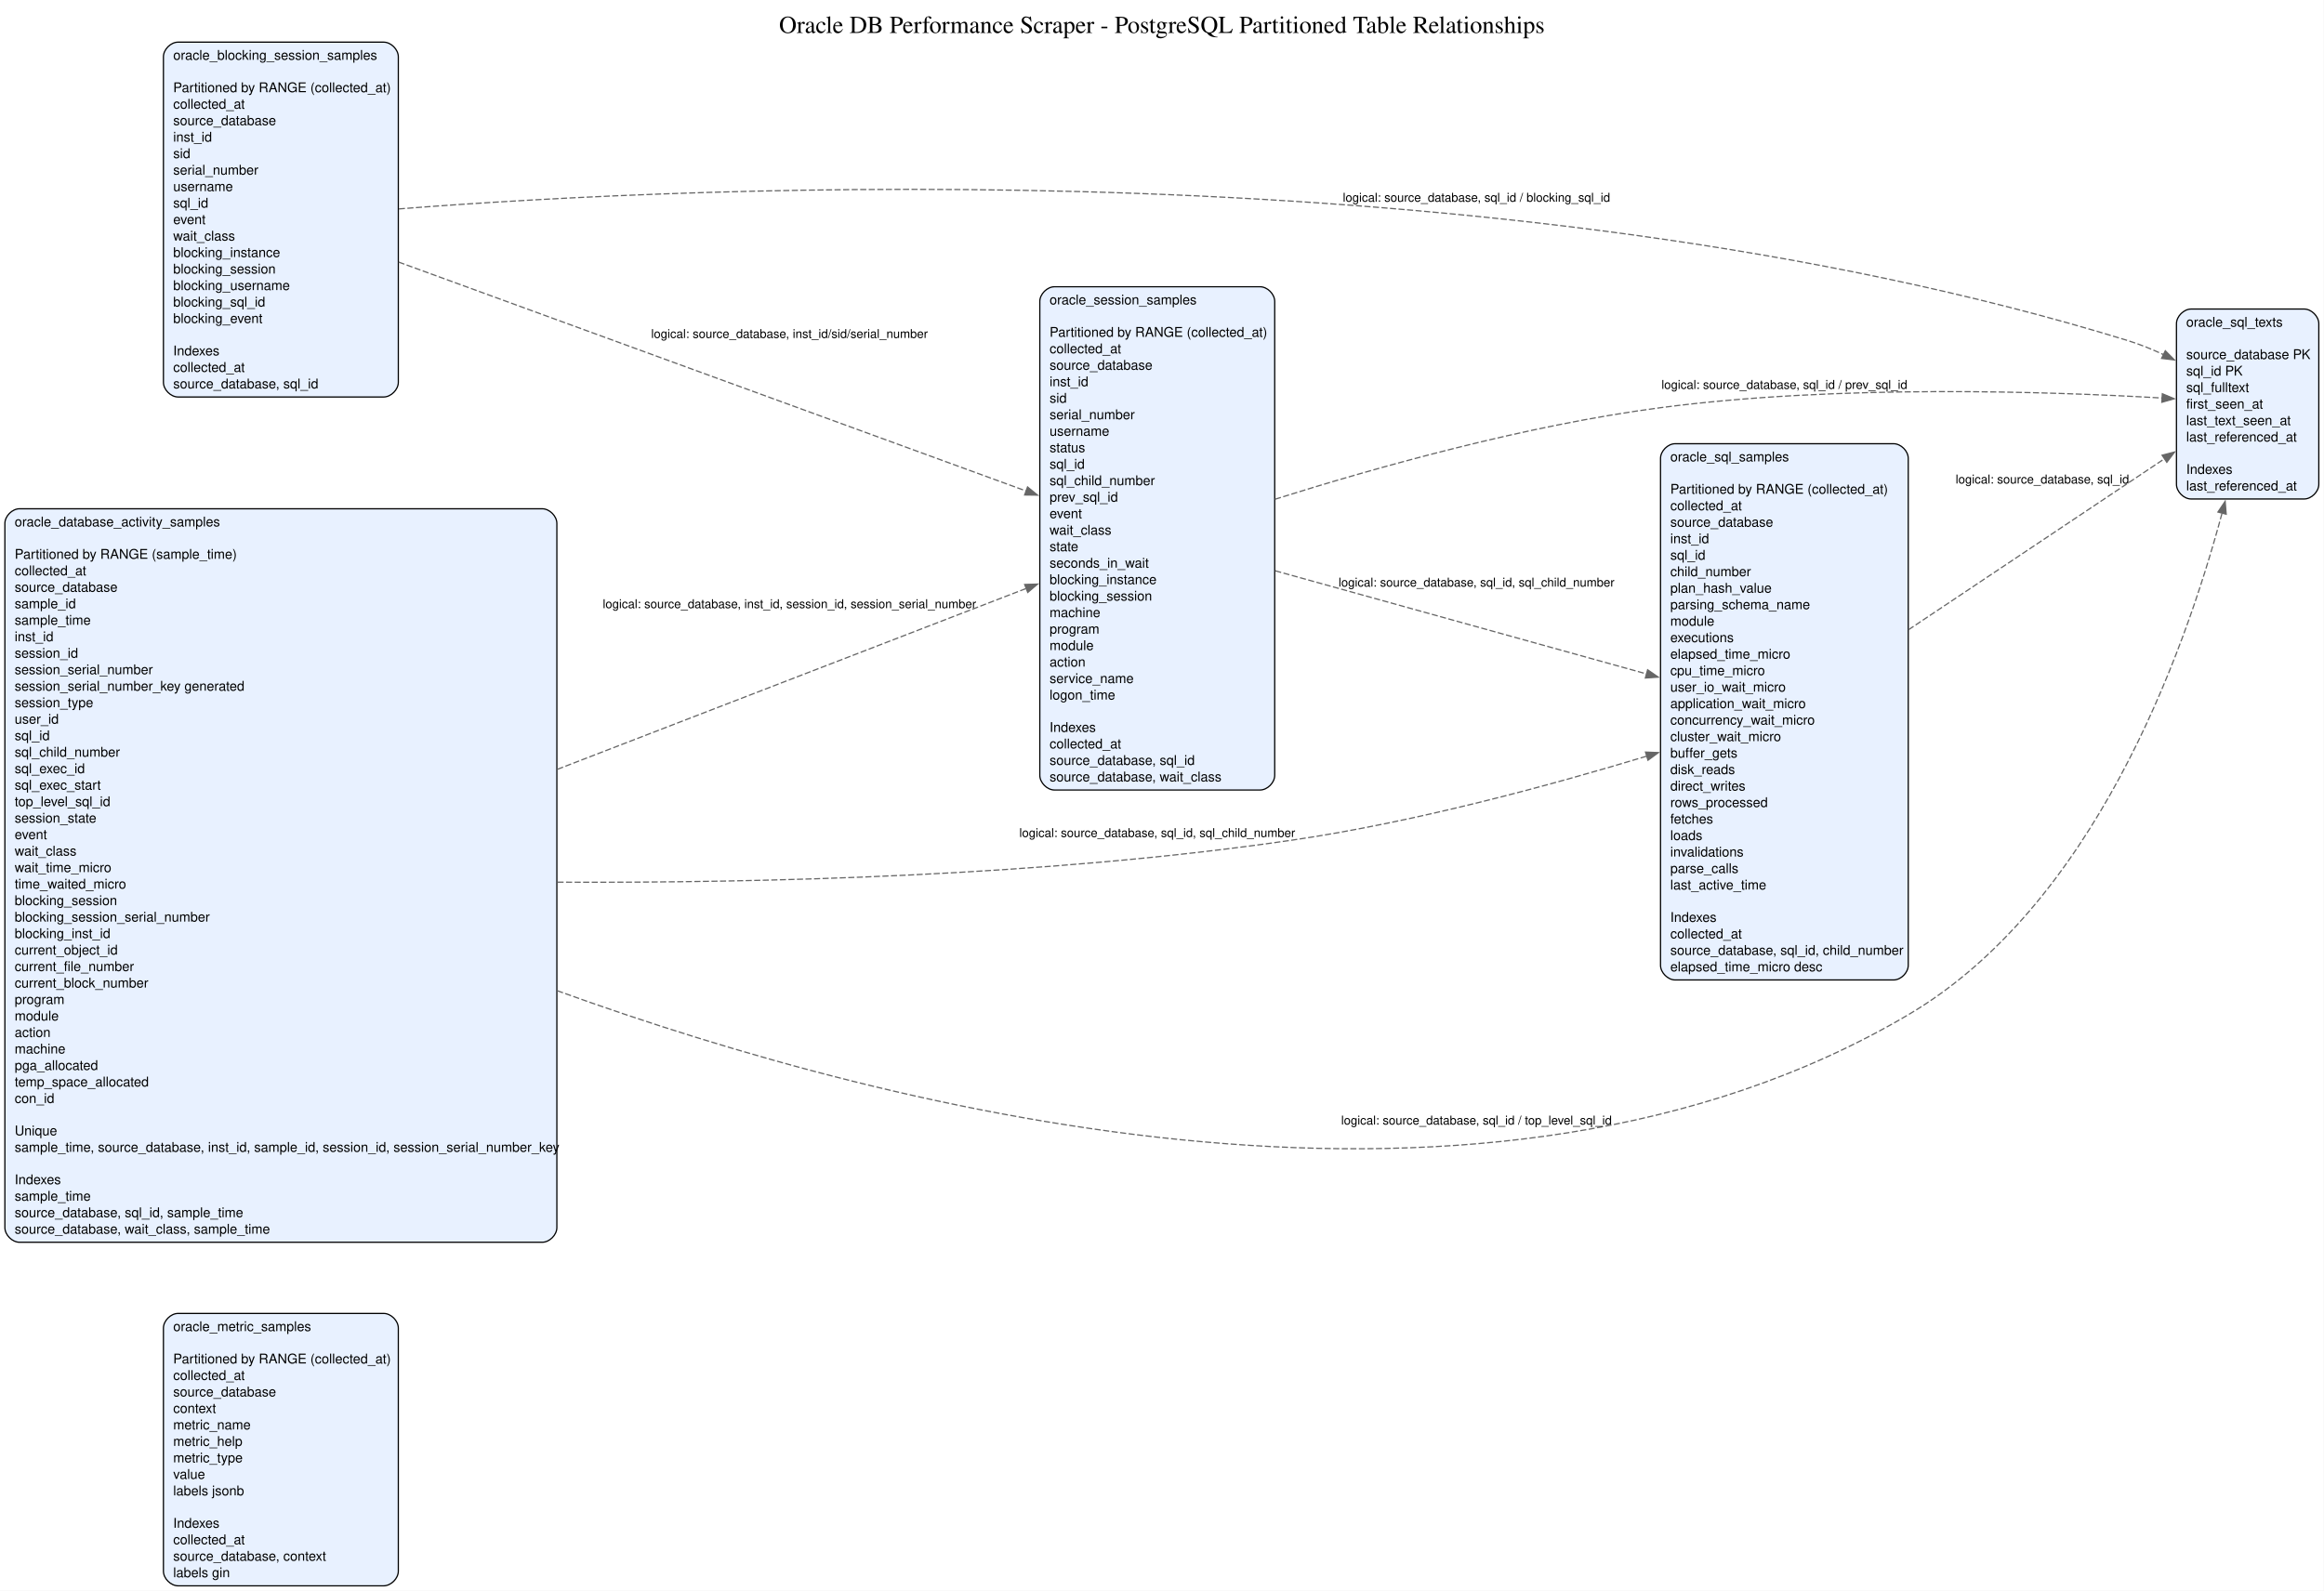
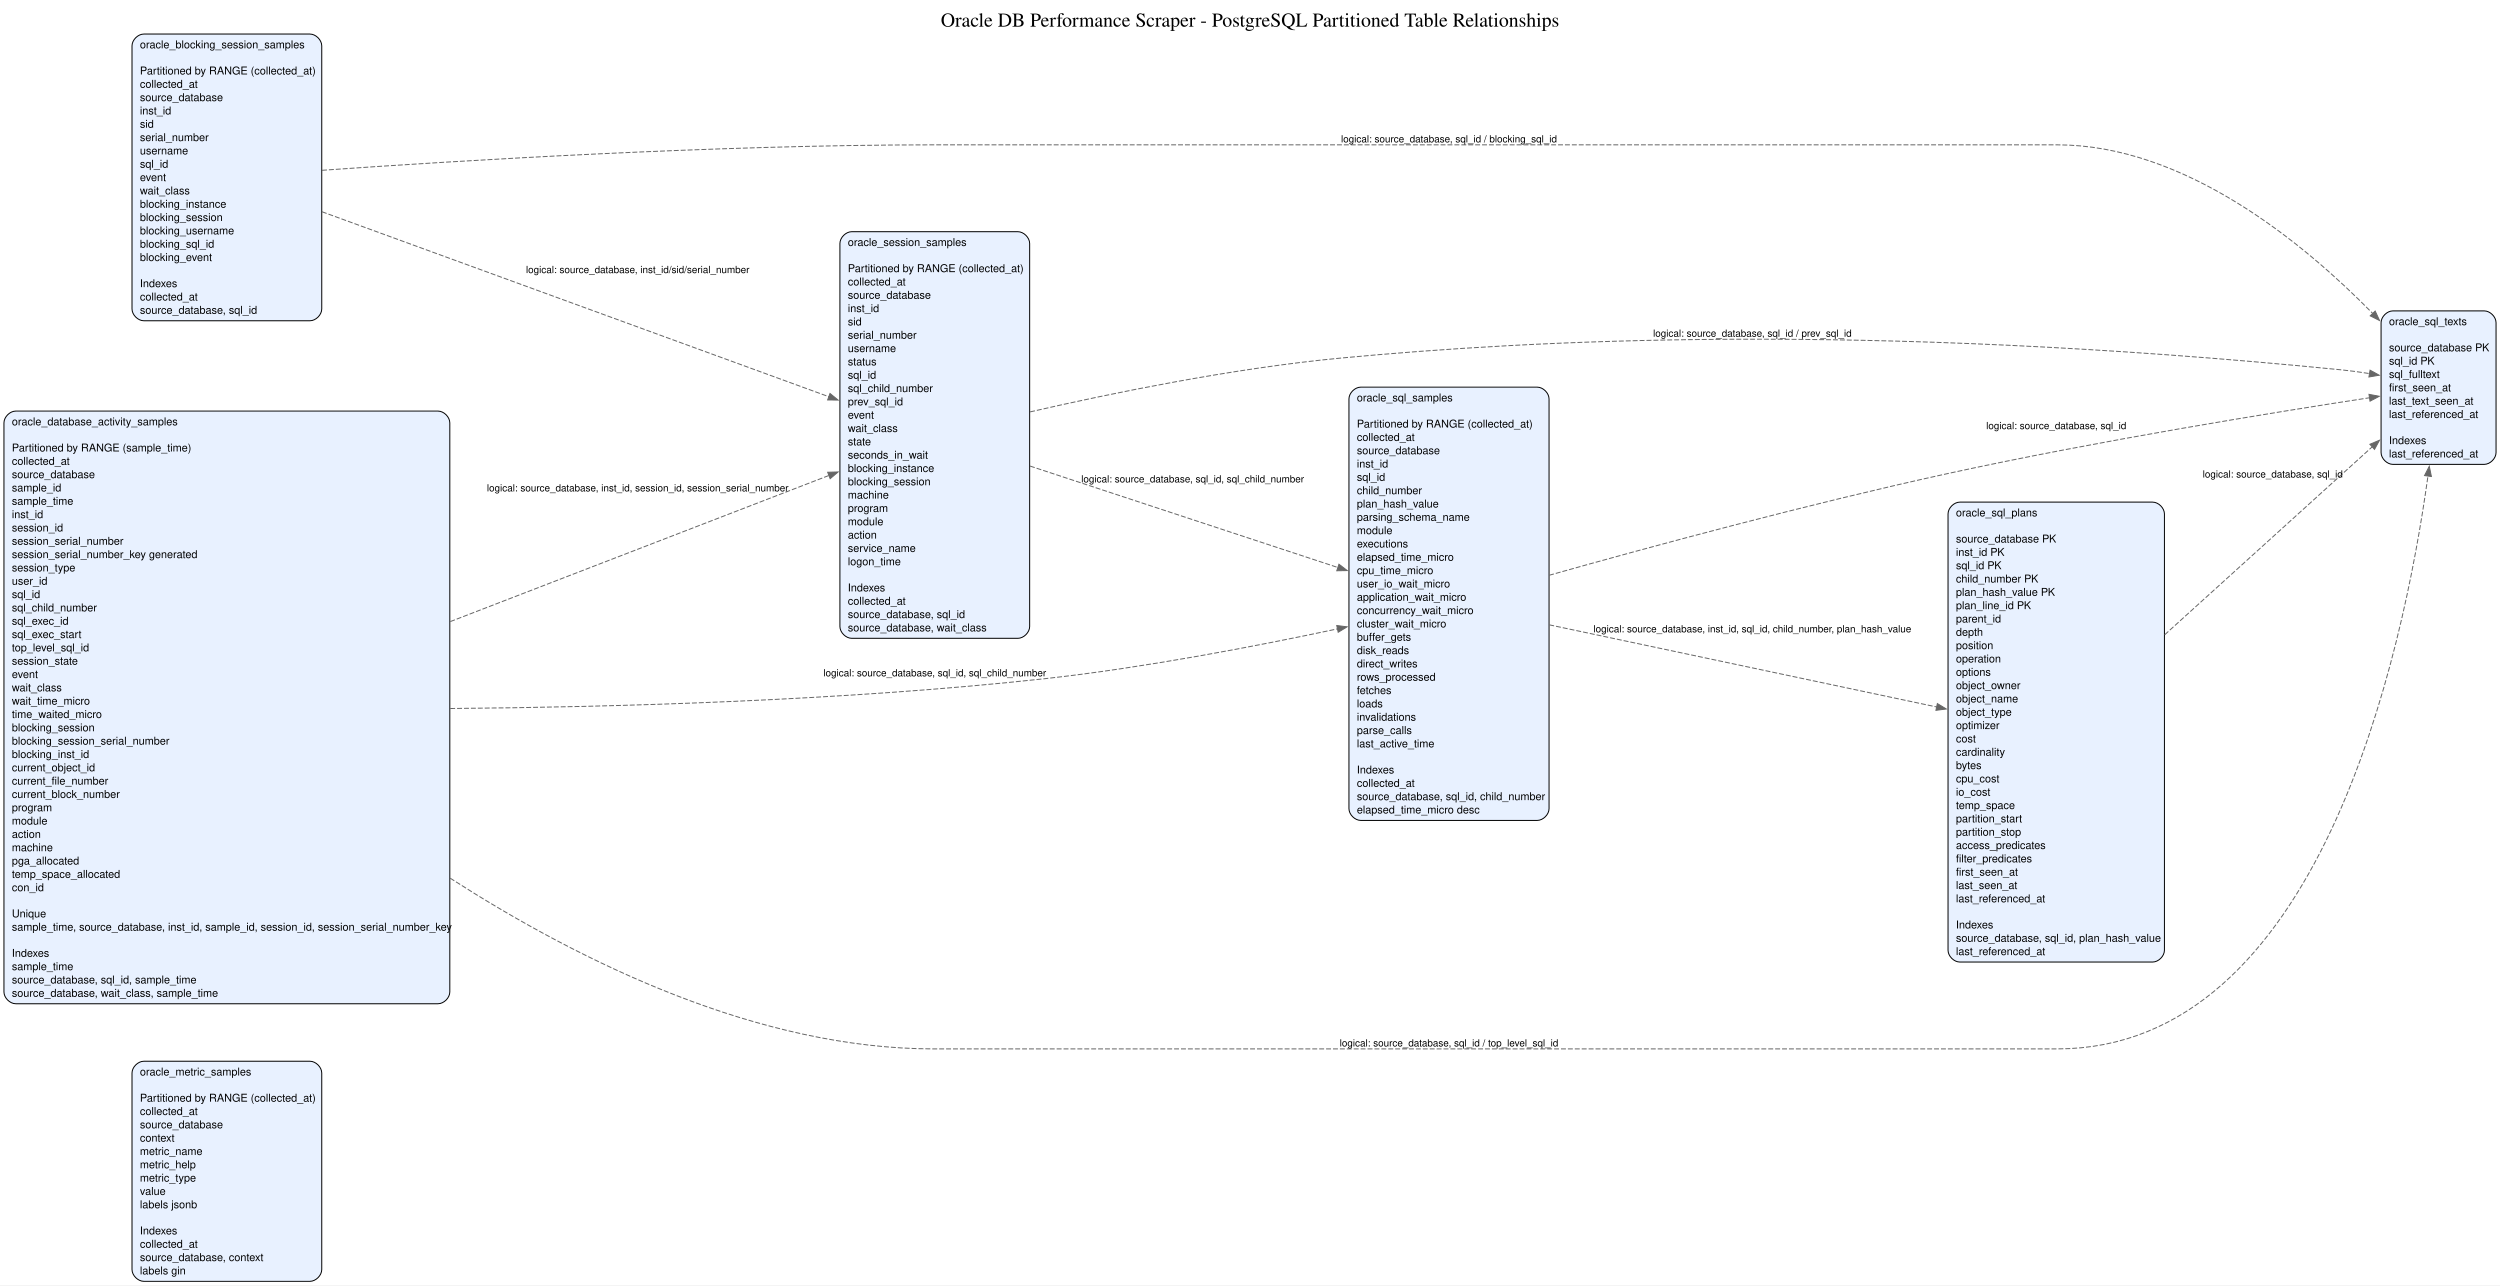
- <svg xmlns="http://www.w3.org/2000/svg" width="1902pt" height="1302pt" viewBox="0.00 0.00 1902.00 1302.00">
+ <svg xmlns="http://www.w3.org/2000/svg" width="2533pt" height="1302pt" viewBox="0.00 0.00 2533.00 1302.00">
  <g id="graph0" class="graph" transform="scale(1 1) rotate(0) translate(4 1298.25)">
-     <polygon fill="white" stroke="none" points="-4,4 -4,-1298.25 1897.75,-1298.25 1897.75,4 -4,4" />
-     <text xml:space="preserve" text-anchor="middle" x="946.88" y="-1271.25" font-family="Times,serif" font-size="20.00">Oracle DB Performance Scraper - PostgreSQL Partitioned Table Relationships</text>
+     <polygon fill="white" stroke="none" points="-4,4 -4,-1298.25 2529,-1298.25 2529,4 -4,4" />
+     <text xml:space="preserve" text-anchor="middle" x="1262.5" y="-1271.25" font-family="Times,serif" font-size="20.00">Oracle DB Performance Scraper - PostgreSQL Partitioned Table Relationships</text>
    <g id="node1" class="node">
      <path fill="#e8f1ff" stroke="black" d="M310,-223C310,-223 141.75,-223 141.75,-223 135.75,-223 129.75,-217 129.75,-211 129.75,-211 129.75,-12 129.75,-12 129.75,-6 135.75,0 141.75,0 141.75,0 310,0 310,0 316,0 322,-6 322,-12 322,-12 322,-211 322,-211 322,-217 316,-223 310,-223" />
      <text xml:space="preserve" text-anchor="start" x="137.75" y="-208.55" font-family="Helvetica,sans-Serif" font-size="11.00">oracle_metric_samples</text>
      <text xml:space="preserve" text-anchor="start" x="137.75" y="-182.05" font-family="Helvetica,sans-Serif" font-size="11.00">Partitioned by RANGE (collected_at)</text>
      <text xml:space="preserve" text-anchor="start" x="137.75" y="-168.55" font-family="Helvetica,sans-Serif" font-size="11.00">collected_at</text>
      <text xml:space="preserve" text-anchor="start" x="137.75" y="-155.05" font-family="Helvetica,sans-Serif" font-size="11.00">source_database</text>
      <text xml:space="preserve" text-anchor="start" x="137.75" y="-141.55" font-family="Helvetica,sans-Serif" font-size="11.00">context</text>
      <text xml:space="preserve" text-anchor="start" x="137.75" y="-128.05" font-family="Helvetica,sans-Serif" font-size="11.00">metric_name</text>
      <text xml:space="preserve" text-anchor="start" x="137.75" y="-114.55" font-family="Helvetica,sans-Serif" font-size="11.00">metric_help</text>
      <text xml:space="preserve" text-anchor="start" x="137.75" y="-101.05" font-family="Helvetica,sans-Serif" font-size="11.00">metric_type</text>
      <text xml:space="preserve" text-anchor="start" x="137.75" y="-87.55" font-family="Helvetica,sans-Serif" font-size="11.00">value</text>
      <text xml:space="preserve" text-anchor="start" x="137.75" y="-74.05" font-family="Helvetica,sans-Serif" font-size="11.00">labels jsonb</text>
      <text xml:space="preserve" text-anchor="start" x="137.75" y="-47.55" font-family="Helvetica,sans-Serif" font-size="11.00">Indexes</text>
      <text xml:space="preserve" text-anchor="start" x="137.75" y="-34.05" font-family="Helvetica,sans-Serif" font-size="11.00">collected_at</text>
      <text xml:space="preserve" text-anchor="start" x="137.75" y="-20.55" font-family="Helvetica,sans-Serif" font-size="11.00">source_database, context</text>
      <text xml:space="preserve" text-anchor="start" x="137.75" y="-7.05" font-family="Helvetica,sans-Serif" font-size="11.00">labels gin</text>
    </g>
    <g id="node2" class="node">
-       <path fill="#e8f1ff" stroke="black" d="M1545.75,-935C1545.75,-935 1367,-935 1367,-935 1361,-935 1355,-929 1355,-923 1355,-923 1355,-508 1355,-508 1355,-502 1361,-496 1367,-496 1367,-496 1545.75,-496 1545.75,-496 1551.75,-496 1557.75,-502 1557.75,-508 1557.75,-508 1557.75,-923 1557.75,-923 1557.75,-929 1551.75,-935 1545.75,-935" />
-       <text xml:space="preserve" text-anchor="start" x="1363" y="-920.55" font-family="Helvetica,sans-Serif" font-size="11.00">oracle_sql_samples</text>
-       <text xml:space="preserve" text-anchor="start" x="1363" y="-894.05" font-family="Helvetica,sans-Serif" font-size="11.00">Partitioned by RANGE (collected_at)</text>
-       <text xml:space="preserve" text-anchor="start" x="1363" y="-880.55" font-family="Helvetica,sans-Serif" font-size="11.00">collected_at</text>
-       <text xml:space="preserve" text-anchor="start" x="1363" y="-867.05" font-family="Helvetica,sans-Serif" font-size="11.00">source_database</text>
-       <text xml:space="preserve" text-anchor="start" x="1363" y="-853.55" font-family="Helvetica,sans-Serif" font-size="11.00">inst_id</text>
-       <text xml:space="preserve" text-anchor="start" x="1363" y="-840.05" font-family="Helvetica,sans-Serif" font-size="11.00">sql_id</text>
-       <text xml:space="preserve" text-anchor="start" x="1363" y="-826.55" font-family="Helvetica,sans-Serif" font-size="11.00">child_number</text>
-       <text xml:space="preserve" text-anchor="start" x="1363" y="-813.05" font-family="Helvetica,sans-Serif" font-size="11.00">plan_hash_value</text>
-       <text xml:space="preserve" text-anchor="start" x="1363" y="-799.55" font-family="Helvetica,sans-Serif" font-size="11.00">parsing_schema_name</text>
-       <text xml:space="preserve" text-anchor="start" x="1363" y="-786.05" font-family="Helvetica,sans-Serif" font-size="11.00">module</text>
-       <text xml:space="preserve" text-anchor="start" x="1363" y="-772.55" font-family="Helvetica,sans-Serif" font-size="11.00">executions</text>
-       <text xml:space="preserve" text-anchor="start" x="1363" y="-759.05" font-family="Helvetica,sans-Serif" font-size="11.00">elapsed_time_micro</text>
-       <text xml:space="preserve" text-anchor="start" x="1363" y="-745.55" font-family="Helvetica,sans-Serif" font-size="11.00">cpu_time_micro</text>
-       <text xml:space="preserve" text-anchor="start" x="1363" y="-732.05" font-family="Helvetica,sans-Serif" font-size="11.00">user_io_wait_micro</text>
-       <text xml:space="preserve" text-anchor="start" x="1363" y="-718.55" font-family="Helvetica,sans-Serif" font-size="11.00">application_wait_micro</text>
-       <text xml:space="preserve" text-anchor="start" x="1363" y="-705.05" font-family="Helvetica,sans-Serif" font-size="11.00">concurrency_wait_micro</text>
-       <text xml:space="preserve" text-anchor="start" x="1363" y="-691.55" font-family="Helvetica,sans-Serif" font-size="11.00">cluster_wait_micro</text>
-       <text xml:space="preserve" text-anchor="start" x="1363" y="-678.05" font-family="Helvetica,sans-Serif" font-size="11.00">buffer_gets</text>
-       <text xml:space="preserve" text-anchor="start" x="1363" y="-664.55" font-family="Helvetica,sans-Serif" font-size="11.00">disk_reads</text>
-       <text xml:space="preserve" text-anchor="start" x="1363" y="-651.05" font-family="Helvetica,sans-Serif" font-size="11.00">direct_writes</text>
-       <text xml:space="preserve" text-anchor="start" x="1363" y="-637.55" font-family="Helvetica,sans-Serif" font-size="11.00">rows_processed</text>
-       <text xml:space="preserve" text-anchor="start" x="1363" y="-624.05" font-family="Helvetica,sans-Serif" font-size="11.00">fetches</text>
-       <text xml:space="preserve" text-anchor="start" x="1363" y="-610.55" font-family="Helvetica,sans-Serif" font-size="11.00">loads</text>
-       <text xml:space="preserve" text-anchor="start" x="1363" y="-597.05" font-family="Helvetica,sans-Serif" font-size="11.00">invalidations</text>
-       <text xml:space="preserve" text-anchor="start" x="1363" y="-583.55" font-family="Helvetica,sans-Serif" font-size="11.00">parse_calls</text>
-       <text xml:space="preserve" text-anchor="start" x="1363" y="-570.05" font-family="Helvetica,sans-Serif" font-size="11.00">last_active_time</text>
-       <text xml:space="preserve" text-anchor="start" x="1363" y="-543.55" font-family="Helvetica,sans-Serif" font-size="11.00">Indexes</text>
-       <text xml:space="preserve" text-anchor="start" x="1363" y="-530.05" font-family="Helvetica,sans-Serif" font-size="11.00">collected_at</text>
-       <text xml:space="preserve" text-anchor="start" x="1363" y="-516.55" font-family="Helvetica,sans-Serif" font-size="11.00">source_database, sql_id, child_number</text>
-       <text xml:space="preserve" text-anchor="start" x="1363" y="-503.05" font-family="Helvetica,sans-Serif" font-size="11.00">elapsed_time_micro desc</text>
+       <path fill="#e8f1ff" stroke="black" d="M1553.5,-906C1553.5,-906 1374.75,-906 1374.75,-906 1368.75,-906 1362.75,-900 1362.75,-894 1362.75,-894 1362.75,-479 1362.75,-479 1362.75,-473 1368.75,-467 1374.75,-467 1374.75,-467 1553.5,-467 1553.5,-467 1559.5,-467 1565.5,-473 1565.5,-479 1565.5,-479 1565.5,-894 1565.5,-894 1565.5,-900 1559.5,-906 1553.5,-906" />
+       <text xml:space="preserve" text-anchor="start" x="1370.75" y="-891.55" font-family="Helvetica,sans-Serif" font-size="11.00">oracle_sql_samples</text>
+       <text xml:space="preserve" text-anchor="start" x="1370.75" y="-865.05" font-family="Helvetica,sans-Serif" font-size="11.00">Partitioned by RANGE (collected_at)</text>
+       <text xml:space="preserve" text-anchor="start" x="1370.75" y="-851.55" font-family="Helvetica,sans-Serif" font-size="11.00">collected_at</text>
+       <text xml:space="preserve" text-anchor="start" x="1370.75" y="-838.05" font-family="Helvetica,sans-Serif" font-size="11.00">source_database</text>
+       <text xml:space="preserve" text-anchor="start" x="1370.75" y="-824.55" font-family="Helvetica,sans-Serif" font-size="11.00">inst_id</text>
+       <text xml:space="preserve" text-anchor="start" x="1370.75" y="-811.05" font-family="Helvetica,sans-Serif" font-size="11.00">sql_id</text>
+       <text xml:space="preserve" text-anchor="start" x="1370.75" y="-797.55" font-family="Helvetica,sans-Serif" font-size="11.00">child_number</text>
+       <text xml:space="preserve" text-anchor="start" x="1370.75" y="-784.05" font-family="Helvetica,sans-Serif" font-size="11.00">plan_hash_value</text>
+       <text xml:space="preserve" text-anchor="start" x="1370.75" y="-770.55" font-family="Helvetica,sans-Serif" font-size="11.00">parsing_schema_name</text>
+       <text xml:space="preserve" text-anchor="start" x="1370.75" y="-757.05" font-family="Helvetica,sans-Serif" font-size="11.00">module</text>
+       <text xml:space="preserve" text-anchor="start" x="1370.75" y="-743.55" font-family="Helvetica,sans-Serif" font-size="11.00">executions</text>
+       <text xml:space="preserve" text-anchor="start" x="1370.75" y="-730.05" font-family="Helvetica,sans-Serif" font-size="11.00">elapsed_time_micro</text>
+       <text xml:space="preserve" text-anchor="start" x="1370.75" y="-716.55" font-family="Helvetica,sans-Serif" font-size="11.00">cpu_time_micro</text>
+       <text xml:space="preserve" text-anchor="start" x="1370.75" y="-703.05" font-family="Helvetica,sans-Serif" font-size="11.00">user_io_wait_micro</text>
+       <text xml:space="preserve" text-anchor="start" x="1370.75" y="-689.55" font-family="Helvetica,sans-Serif" font-size="11.00">application_wait_micro</text>
+       <text xml:space="preserve" text-anchor="start" x="1370.75" y="-676.05" font-family="Helvetica,sans-Serif" font-size="11.00">concurrency_wait_micro</text>
+       <text xml:space="preserve" text-anchor="start" x="1370.75" y="-662.55" font-family="Helvetica,sans-Serif" font-size="11.00">cluster_wait_micro</text>
+       <text xml:space="preserve" text-anchor="start" x="1370.75" y="-649.05" font-family="Helvetica,sans-Serif" font-size="11.00">buffer_gets</text>
+       <text xml:space="preserve" text-anchor="start" x="1370.75" y="-635.55" font-family="Helvetica,sans-Serif" font-size="11.00">disk_reads</text>
+       <text xml:space="preserve" text-anchor="start" x="1370.75" y="-622.05" font-family="Helvetica,sans-Serif" font-size="11.00">direct_writes</text>
+       <text xml:space="preserve" text-anchor="start" x="1370.75" y="-608.55" font-family="Helvetica,sans-Serif" font-size="11.00">rows_processed</text>
+       <text xml:space="preserve" text-anchor="start" x="1370.75" y="-595.05" font-family="Helvetica,sans-Serif" font-size="11.00">fetches</text>
+       <text xml:space="preserve" text-anchor="start" x="1370.75" y="-581.55" font-family="Helvetica,sans-Serif" font-size="11.00">loads</text>
+       <text xml:space="preserve" text-anchor="start" x="1370.75" y="-568.05" font-family="Helvetica,sans-Serif" font-size="11.00">invalidations</text>
+       <text xml:space="preserve" text-anchor="start" x="1370.75" y="-554.55" font-family="Helvetica,sans-Serif" font-size="11.00">parse_calls</text>
+       <text xml:space="preserve" text-anchor="start" x="1370.75" y="-541.05" font-family="Helvetica,sans-Serif" font-size="11.00">last_active_time</text>
+       <text xml:space="preserve" text-anchor="start" x="1370.75" y="-514.55" font-family="Helvetica,sans-Serif" font-size="11.00">Indexes</text>
+       <text xml:space="preserve" text-anchor="start" x="1370.75" y="-501.05" font-family="Helvetica,sans-Serif" font-size="11.00">collected_at</text>
+       <text xml:space="preserve" text-anchor="start" x="1370.75" y="-487.55" font-family="Helvetica,sans-Serif" font-size="11.00">source_database, sql_id, child_number</text>
+       <text xml:space="preserve" text-anchor="start" x="1370.75" y="-474.05" font-family="Helvetica,sans-Serif" font-size="11.00">elapsed_time_micro desc</text>
    </g>
    <g id="node3" class="node">
-       <path fill="#e8f1ff" stroke="black" d="M1881.75,-1045.25C1881.75,-1045.25 1789.25,-1045.25 1789.25,-1045.25 1783.25,-1045.25 1777.25,-1039.25 1777.25,-1033.25 1777.25,-1033.25 1777.25,-901.75 1777.25,-901.75 1777.25,-895.75 1783.25,-889.75 1789.25,-889.75 1789.25,-889.75 1881.75,-889.75 1881.75,-889.75 1887.75,-889.75 1893.75,-895.75 1893.75,-901.75 1893.75,-901.75 1893.75,-1033.25 1893.75,-1033.25 1893.75,-1039.25 1887.75,-1045.25 1881.75,-1045.25" />
-       <text xml:space="preserve" text-anchor="start" x="1785.25" y="-1030.8" font-family="Helvetica,sans-Serif" font-size="11.00">oracle_sql_texts</text>
-       <text xml:space="preserve" text-anchor="start" x="1785.25" y="-1004.3" font-family="Helvetica,sans-Serif" font-size="11.00">source_database PK</text>
-       <text xml:space="preserve" text-anchor="start" x="1785.25" y="-990.8" font-family="Helvetica,sans-Serif" font-size="11.00">sql_id PK</text>
-       <text xml:space="preserve" text-anchor="start" x="1785.25" y="-977.3" font-family="Helvetica,sans-Serif" font-size="11.00">sql_fulltext</text>
-       <text xml:space="preserve" text-anchor="start" x="1785.25" y="-963.8" font-family="Helvetica,sans-Serif" font-size="11.00">first_seen_at</text>
-       <text xml:space="preserve" text-anchor="start" x="1785.25" y="-950.3" font-family="Helvetica,sans-Serif" font-size="11.00">last_text_seen_at</text>
-       <text xml:space="preserve" text-anchor="start" x="1785.25" y="-936.8" font-family="Helvetica,sans-Serif" font-size="11.00">last_referenced_at</text>
-       <text xml:space="preserve" text-anchor="start" x="1785.25" y="-910.3" font-family="Helvetica,sans-Serif" font-size="11.00">Indexes</text>
-       <text xml:space="preserve" text-anchor="start" x="1785.25" y="-896.8" font-family="Helvetica,sans-Serif" font-size="11.00">last_referenced_at</text>
+       <path fill="#e8f1ff" stroke="black" d="M2513,-983.25C2513,-983.25 2420.5,-983.25 2420.5,-983.25 2414.5,-983.25 2408.5,-977.25 2408.5,-971.25 2408.5,-971.25 2408.5,-839.75 2408.5,-839.75 2408.5,-833.75 2414.5,-827.75 2420.5,-827.75 2420.5,-827.75 2513,-827.75 2513,-827.75 2519,-827.75 2525,-833.75 2525,-839.75 2525,-839.75 2525,-971.25 2525,-971.25 2525,-977.25 2519,-983.25 2513,-983.25" />
+       <text xml:space="preserve" text-anchor="start" x="2416.5" y="-968.8" font-family="Helvetica,sans-Serif" font-size="11.00">oracle_sql_texts</text>
+       <text xml:space="preserve" text-anchor="start" x="2416.5" y="-942.3" font-family="Helvetica,sans-Serif" font-size="11.00">source_database PK</text>
+       <text xml:space="preserve" text-anchor="start" x="2416.5" y="-928.8" font-family="Helvetica,sans-Serif" font-size="11.00">sql_id PK</text>
+       <text xml:space="preserve" text-anchor="start" x="2416.5" y="-915.3" font-family="Helvetica,sans-Serif" font-size="11.00">sql_fulltext</text>
+       <text xml:space="preserve" text-anchor="start" x="2416.5" y="-901.8" font-family="Helvetica,sans-Serif" font-size="11.00">first_seen_at</text>
+       <text xml:space="preserve" text-anchor="start" x="2416.5" y="-888.3" font-family="Helvetica,sans-Serif" font-size="11.00">last_text_seen_at</text>
+       <text xml:space="preserve" text-anchor="start" x="2416.5" y="-874.8" font-family="Helvetica,sans-Serif" font-size="11.00">last_referenced_at</text>
+       <text xml:space="preserve" text-anchor="start" x="2416.5" y="-848.3" font-family="Helvetica,sans-Serif" font-size="11.00">Indexes</text>
+       <text xml:space="preserve" text-anchor="start" x="2416.5" y="-834.8" font-family="Helvetica,sans-Serif" font-size="11.00">last_referenced_at</text>
    </g>
    <g id="edge4" class="edge">
-       <path fill="none" stroke="#666666" stroke-dasharray="5,2" d="M1557.94,-782.7C1624.29,-827.04 1709.38,-883.89 1767.54,-922.76" />
-       <polygon fill="#666666" stroke="#666666" points="1765.48,-925.59 1775.74,-928.23 1769.37,-919.77 1765.48,-925.59" />
-       <text xml:space="preserve" text-anchor="middle" x="1667.5" y="-902.42" font-family="Helvetica,sans-Serif" font-size="10.00">logical: source_database, sql_id</text>
+       <path fill="none" stroke="#666666" stroke-dasharray="5,2" d="M1565.55,-715.37C1666.96,-743.92 1828.41,-787.67 1969.75,-818.5 2121.19,-851.53 2300.76,-880.54 2396.87,-895.25" />
+       <polygon fill="#666666" stroke="#666666" points="2396.26,-898.7 2406.67,-896.75 2397.31,-891.78 2396.26,-898.7" />
+       <text xml:space="preserve" text-anchor="middle" x="2079.38" y="-863.46" font-family="Helvetica,sans-Serif" font-size="10.00">logical: source_database, sql_id</text>
    </g>
    <g id="node4" class="node">
+       <path fill="#e8f1ff" stroke="black" d="M2177,-789.5C2177,-789.5 1981.75,-789.5 1981.75,-789.5 1975.75,-789.5 1969.75,-783.5 1969.75,-777.5 1969.75,-777.5 1969.75,-335.5 1969.75,-335.5 1969.75,-329.5 1975.75,-323.5 1981.75,-323.5 1981.75,-323.5 2177,-323.5 2177,-323.5 2183,-323.5 2189,-329.5 2189,-335.5 2189,-335.5 2189,-777.5 2189,-777.5 2189,-783.5 2183,-789.5 2177,-789.5" />
+       <text xml:space="preserve" text-anchor="start" x="1977.75" y="-775.05" font-family="Helvetica,sans-Serif" font-size="11.00">oracle_sql_plans</text>
+       <text xml:space="preserve" text-anchor="start" x="1977.75" y="-748.55" font-family="Helvetica,sans-Serif" font-size="11.00">source_database PK</text>
+       <text xml:space="preserve" text-anchor="start" x="1977.75" y="-735.05" font-family="Helvetica,sans-Serif" font-size="11.00">inst_id PK</text>
+       <text xml:space="preserve" text-anchor="start" x="1977.75" y="-721.55" font-family="Helvetica,sans-Serif" font-size="11.00">sql_id PK</text>
+       <text xml:space="preserve" text-anchor="start" x="1977.75" y="-708.05" font-family="Helvetica,sans-Serif" font-size="11.00">child_number PK</text>
+       <text xml:space="preserve" text-anchor="start" x="1977.75" y="-694.55" font-family="Helvetica,sans-Serif" font-size="11.00">plan_hash_value PK</text>
+       <text xml:space="preserve" text-anchor="start" x="1977.75" y="-681.05" font-family="Helvetica,sans-Serif" font-size="11.00">plan_line_id PK</text>
+       <text xml:space="preserve" text-anchor="start" x="1977.75" y="-667.55" font-family="Helvetica,sans-Serif" font-size="11.00">parent_id</text>
+       <text xml:space="preserve" text-anchor="start" x="1977.75" y="-654.05" font-family="Helvetica,sans-Serif" font-size="11.00">depth</text>
+       <text xml:space="preserve" text-anchor="start" x="1977.75" y="-640.55" font-family="Helvetica,sans-Serif" font-size="11.00">position</text>
+       <text xml:space="preserve" text-anchor="start" x="1977.75" y="-627.05" font-family="Helvetica,sans-Serif" font-size="11.00">operation</text>
+       <text xml:space="preserve" text-anchor="start" x="1977.75" y="-613.55" font-family="Helvetica,sans-Serif" font-size="11.00">options</text>
+       <text xml:space="preserve" text-anchor="start" x="1977.75" y="-600.05" font-family="Helvetica,sans-Serif" font-size="11.00">object_owner</text>
+       <text xml:space="preserve" text-anchor="start" x="1977.75" y="-586.55" font-family="Helvetica,sans-Serif" font-size="11.00">object_name</text>
+       <text xml:space="preserve" text-anchor="start" x="1977.75" y="-573.05" font-family="Helvetica,sans-Serif" font-size="11.00">object_type</text>
+       <text xml:space="preserve" text-anchor="start" x="1977.75" y="-559.55" font-family="Helvetica,sans-Serif" font-size="11.00">optimizer</text>
+       <text xml:space="preserve" text-anchor="start" x="1977.75" y="-546.05" font-family="Helvetica,sans-Serif" font-size="11.00">cost</text>
+       <text xml:space="preserve" text-anchor="start" x="1977.75" y="-532.55" font-family="Helvetica,sans-Serif" font-size="11.00">cardinality</text>
+       <text xml:space="preserve" text-anchor="start" x="1977.75" y="-519.05" font-family="Helvetica,sans-Serif" font-size="11.00">bytes</text>
+       <text xml:space="preserve" text-anchor="start" x="1977.75" y="-505.55" font-family="Helvetica,sans-Serif" font-size="11.00">cpu_cost</text>
+       <text xml:space="preserve" text-anchor="start" x="1977.75" y="-492.05" font-family="Helvetica,sans-Serif" font-size="11.00">io_cost</text>
+       <text xml:space="preserve" text-anchor="start" x="1977.75" y="-478.55" font-family="Helvetica,sans-Serif" font-size="11.00">temp_space</text>
+       <text xml:space="preserve" text-anchor="start" x="1977.75" y="-465.05" font-family="Helvetica,sans-Serif" font-size="11.00">partition_start</text>
+       <text xml:space="preserve" text-anchor="start" x="1977.75" y="-451.55" font-family="Helvetica,sans-Serif" font-size="11.00">partition_stop</text>
+       <text xml:space="preserve" text-anchor="start" x="1977.75" y="-438.05" font-family="Helvetica,sans-Serif" font-size="11.00">access_predicates</text>
+       <text xml:space="preserve" text-anchor="start" x="1977.75" y="-424.55" font-family="Helvetica,sans-Serif" font-size="11.00">filter_predicates</text>
+       <text xml:space="preserve" text-anchor="start" x="1977.75" y="-411.05" font-family="Helvetica,sans-Serif" font-size="11.00">first_seen_at</text>
+       <text xml:space="preserve" text-anchor="start" x="1977.75" y="-397.55" font-family="Helvetica,sans-Serif" font-size="11.00">last_seen_at</text>
+       <text xml:space="preserve" text-anchor="start" x="1977.75" y="-384.05" font-family="Helvetica,sans-Serif" font-size="11.00">last_referenced_at</text>
+       <text xml:space="preserve" text-anchor="start" x="1977.75" y="-357.55" font-family="Helvetica,sans-Serif" font-size="11.00">Indexes</text>
+       <text xml:space="preserve" text-anchor="start" x="1977.75" y="-344.05" font-family="Helvetica,sans-Serif" font-size="11.00">source_database, sql_id, plan_hash_value</text>
+       <text xml:space="preserve" text-anchor="start" x="1977.75" y="-330.55" font-family="Helvetica,sans-Serif" font-size="11.00">last_referenced_at</text>
+     </g>
+     <g id="edge5" class="edge">
+       <path fill="none" stroke="#666666" stroke-dasharray="5,2" d="M1565.7,-665.18C1673.24,-642.38 1843.7,-606.25 1958.22,-581.97" />
+       <polygon fill="#666666" stroke="#666666" points="1958.93,-585.4 1967.98,-579.9 1957.48,-578.55 1958.93,-585.4" />
+       <text xml:space="preserve" text-anchor="middle" x="1771.5" y="-657.58" font-family="Helvetica,sans-Serif" font-size="10.00">logical: source_database, inst_id, sql_id, child_number, plan_hash_value</text>
+     </g>
+     <g id="edge6" class="edge">
+       <path fill="none" stroke="#666666" stroke-dasharray="5,2" d="M2189.26,-655.11C2257.04,-716.49 2342,-793.43 2399.73,-845.71" />
+       <polygon fill="#666666" stroke="#666666" points="2397.16,-848.11 2406.92,-852.23 2401.86,-842.92 2397.16,-848.11" />
+       <text xml:space="preserve" text-anchor="middle" x="2298.75" y="-814.4" font-family="Helvetica,sans-Serif" font-size="10.00">logical: source_database, sql_id</text>
+     </g>
+     <g id="node5" class="node">
      <path fill="#e8f1ff" stroke="black" d="M1027.25,-1063.5C1027.25,-1063.5 859,-1063.5 859,-1063.5 853,-1063.5 847,-1057.5 847,-1051.5 847,-1051.5 847,-663.5 847,-663.5 847,-657.5 853,-651.5 859,-651.5 859,-651.5 1027.25,-651.5 1027.25,-651.5 1033.25,-651.5 1039.25,-657.5 1039.25,-663.5 1039.25,-663.5 1039.25,-1051.5 1039.25,-1051.5 1039.25,-1057.5 1033.25,-1063.5 1027.25,-1063.5" />
      <text xml:space="preserve" text-anchor="start" x="855" y="-1049.05" font-family="Helvetica,sans-Serif" font-size="11.00">oracle_session_samples</text>
      <text xml:space="preserve" text-anchor="start" x="855" y="-1022.55" font-family="Helvetica,sans-Serif" font-size="11.00">Partitioned by RANGE (collected_at)</text>
      <text xml:space="preserve" text-anchor="start" x="855" y="-1009.05" font-family="Helvetica,sans-Serif" font-size="11.00">collected_at</text>
      <text xml:space="preserve" text-anchor="start" x="855" y="-995.55" font-family="Helvetica,sans-Serif" font-size="11.00">source_database</text>
      <text xml:space="preserve" text-anchor="start" x="855" y="-982.05" font-family="Helvetica,sans-Serif" font-size="11.00">inst_id</text>
      <text xml:space="preserve" text-anchor="start" x="855" y="-968.55" font-family="Helvetica,sans-Serif" font-size="11.00">sid</text>
      <text xml:space="preserve" text-anchor="start" x="855" y="-955.05" font-family="Helvetica,sans-Serif" font-size="11.00">serial_number</text>
      <text xml:space="preserve" text-anchor="start" x="855" y="-941.55" font-family="Helvetica,sans-Serif" font-size="11.00">username</text>
      <text xml:space="preserve" text-anchor="start" x="855" y="-928.05" font-family="Helvetica,sans-Serif" font-size="11.00">status</text>
      <text xml:space="preserve" text-anchor="start" x="855" y="-914.55" font-family="Helvetica,sans-Serif" font-size="11.00">sql_id</text>
      <text xml:space="preserve" text-anchor="start" x="855" y="-901.05" font-family="Helvetica,sans-Serif" font-size="11.00">sql_child_number</text>
      <text xml:space="preserve" text-anchor="start" x="855" y="-887.55" font-family="Helvetica,sans-Serif" font-size="11.00">prev_sql_id</text>
      <text xml:space="preserve" text-anchor="start" x="855" y="-874.05" font-family="Helvetica,sans-Serif" font-size="11.00">event</text>
      <text xml:space="preserve" text-anchor="start" x="855" y="-860.55" font-family="Helvetica,sans-Serif" font-size="11.00">wait_class</text>
      <text xml:space="preserve" text-anchor="start" x="855" y="-847.05" font-family="Helvetica,sans-Serif" font-size="11.00">state</text>
      <text xml:space="preserve" text-anchor="start" x="855" y="-833.55" font-family="Helvetica,sans-Serif" font-size="11.00">seconds_in_wait</text>
      <text xml:space="preserve" text-anchor="start" x="855" y="-820.05" font-family="Helvetica,sans-Serif" font-size="11.00">blocking_instance</text>
      <text xml:space="preserve" text-anchor="start" x="855" y="-806.55" font-family="Helvetica,sans-Serif" font-size="11.00">blocking_session</text>
      <text xml:space="preserve" text-anchor="start" x="855" y="-793.05" font-family="Helvetica,sans-Serif" font-size="11.00">machine</text>
      <text xml:space="preserve" text-anchor="start" x="855" y="-779.55" font-family="Helvetica,sans-Serif" font-size="11.00">program</text>
      <text xml:space="preserve" text-anchor="start" x="855" y="-766.05" font-family="Helvetica,sans-Serif" font-size="11.00">module</text>
      <text xml:space="preserve" text-anchor="start" x="855" y="-752.55" font-family="Helvetica,sans-Serif" font-size="11.00">action</text>
      <text xml:space="preserve" text-anchor="start" x="855" y="-739.05" font-family="Helvetica,sans-Serif" font-size="11.00">service_name</text>
      <text xml:space="preserve" text-anchor="start" x="855" y="-725.55" font-family="Helvetica,sans-Serif" font-size="11.00">logon_time</text>
      <text xml:space="preserve" text-anchor="start" x="855" y="-699.05" font-family="Helvetica,sans-Serif" font-size="11.00">Indexes</text>
      <text xml:space="preserve" text-anchor="start" x="855" y="-685.55" font-family="Helvetica,sans-Serif" font-size="11.00">collected_at</text>
      <text xml:space="preserve" text-anchor="start" x="855" y="-672.05" font-family="Helvetica,sans-Serif" font-size="11.00">source_database, sql_id</text>
      <text xml:space="preserve" text-anchor="start" x="855" y="-658.55" font-family="Helvetica,sans-Serif" font-size="11.00">source_database, wait_class</text>
    </g>
    <g id="edge1" class="edge">
-       <path fill="none" stroke="#666666" stroke-dasharray="5,2" d="M1039.69,-830.96C1125.92,-807.01 1252.82,-771.76 1343.7,-746.52" />
-       <polygon fill="#666666" stroke="#666666" points="1344.44,-749.94 1353.14,-743.9 1342.57,-743.2 1344.44,-749.94" />
-       <text xml:space="preserve" text-anchor="middle" x="1204.38" y="-818.04" font-family="Helvetica,sans-Serif" font-size="10.00">logical: source_database, sql_id, sql_child_number</text>
-     </g>
-     <g id="edge5" class="edge">
-       <path fill="none" stroke="#666666" stroke-dasharray="5,2" d="M1039.5,-889.55C1121.93,-915.51 1244.82,-950.04 1355,-964.5 1500.2,-983.56 1672.26,-977.84 1765.71,-972.4" />
-       <polygon fill="#666666" stroke="#666666" points="1765.7,-975.91 1775.47,-971.81 1765.28,-968.92 1765.7,-975.91" />
-       <text xml:space="preserve" text-anchor="middle" x="1456.38" y="-979.88" font-family="Helvetica,sans-Serif" font-size="10.00">logical: source_database, sql_id / prev_sql_id</text>
-     </g>
-     <g id="node5" class="node">
+       <path fill="none" stroke="#666666" stroke-dasharray="5,2" d="M1039.62,-826.04C1127.77,-796.99 1258.69,-753.86 1351.6,-723.24" />
+       <polygon fill="#666666" stroke="#666666" points="1352.62,-726.6 1361.02,-720.14 1350.42,-719.95 1352.62,-726.6" />
+       <text xml:space="preserve" text-anchor="middle" x="1204.38" y="-809.47" font-family="Helvetica,sans-Serif" font-size="10.00">logical: source_database, sql_id, sql_child_number</text>
+     </g>
+     <g id="edge7" class="edge">
+       <path fill="none" stroke="#666666" stroke-dasharray="5,2" d="M1039.7,-880.92C1122.51,-899.94 1245.85,-925.23 1355,-935.5 1547.7,-953.63 1879.44,-972.1 2368.5,-923.5 2377.77,-922.58 2387.48,-921.24 2397.03,-919.7" />
+       <polygon fill="#666666" stroke="#666666" points="2397.36,-923.19 2406.63,-918.07 2396.19,-916.29 2397.36,-923.19" />
+       <text xml:space="preserve" text-anchor="middle" x="1771.5" y="-957.08" font-family="Helvetica,sans-Serif" font-size="10.00">logical: source_database, sql_id / prev_sql_id</text>
+     </g>
+     <g id="node6" class="node">
      <path fill="#e8f1ff" stroke="black" d="M310,-1263.75C310,-1263.75 141.75,-1263.75 141.75,-1263.75 135.75,-1263.75 129.75,-1257.75 129.75,-1251.75 129.75,-1251.75 129.75,-985.25 129.75,-985.25 129.75,-979.25 135.75,-973.25 141.75,-973.25 141.75,-973.25 310,-973.25 310,-973.25 316,-973.25 322,-979.25 322,-985.25 322,-985.25 322,-1251.75 322,-1251.75 322,-1257.75 316,-1263.75 310,-1263.75" />
      <text xml:space="preserve" text-anchor="start" x="137.75" y="-1249.3" font-family="Helvetica,sans-Serif" font-size="11.00">oracle_blocking_session_samples</text>
      <text xml:space="preserve" text-anchor="start" x="137.75" y="-1222.8" font-family="Helvetica,sans-Serif" font-size="11.00">Partitioned by RANGE (collected_at)</text>
      <text xml:space="preserve" text-anchor="start" x="137.75" y="-1209.3" font-family="Helvetica,sans-Serif" font-size="11.00">collected_at</text>
      <text xml:space="preserve" text-anchor="start" x="137.75" y="-1195.8" font-family="Helvetica,sans-Serif" font-size="11.00">source_database</text>
      <text xml:space="preserve" text-anchor="start" x="137.75" y="-1182.3" font-family="Helvetica,sans-Serif" font-size="11.00">inst_id</text>
      <text xml:space="preserve" text-anchor="start" x="137.75" y="-1168.8" font-family="Helvetica,sans-Serif" font-size="11.00">sid</text>
      <text xml:space="preserve" text-anchor="start" x="137.75" y="-1155.3" font-family="Helvetica,sans-Serif" font-size="11.00">serial_number</text>
      <text xml:space="preserve" text-anchor="start" x="137.75" y="-1141.8" font-family="Helvetica,sans-Serif" font-size="11.00">username</text>
      <text xml:space="preserve" text-anchor="start" x="137.75" y="-1128.3" font-family="Helvetica,sans-Serif" font-size="11.00">sql_id</text>
      <text xml:space="preserve" text-anchor="start" x="137.75" y="-1114.8" font-family="Helvetica,sans-Serif" font-size="11.00">event</text>
      <text xml:space="preserve" text-anchor="start" x="137.75" y="-1101.3" font-family="Helvetica,sans-Serif" font-size="11.00">wait_class</text>
      <text xml:space="preserve" text-anchor="start" x="137.75" y="-1087.8" font-family="Helvetica,sans-Serif" font-size="11.00">blocking_instance</text>
      <text xml:space="preserve" text-anchor="start" x="137.75" y="-1074.3" font-family="Helvetica,sans-Serif" font-size="11.00">blocking_session</text>
      <text xml:space="preserve" text-anchor="start" x="137.75" y="-1060.8" font-family="Helvetica,sans-Serif" font-size="11.00">blocking_username</text>
      <text xml:space="preserve" text-anchor="start" x="137.75" y="-1047.3" font-family="Helvetica,sans-Serif" font-size="11.00">blocking_sql_id</text>
      <text xml:space="preserve" text-anchor="start" x="137.75" y="-1033.8" font-family="Helvetica,sans-Serif" font-size="11.00">blocking_event</text>
      <text xml:space="preserve" text-anchor="start" x="137.75" y="-1007.3" font-family="Helvetica,sans-Serif" font-size="11.00">Indexes</text>
      <text xml:space="preserve" text-anchor="start" x="137.75" y="-993.8" font-family="Helvetica,sans-Serif" font-size="11.00">collected_at</text>
      <text xml:space="preserve" text-anchor="start" x="137.75" y="-980.3" font-family="Helvetica,sans-Serif" font-size="11.00">source_database, sql_id</text>
    </g>
-     <g id="edge6" class="edge">
-       <path fill="none" stroke="#666666" stroke-dasharray="5,2" d="M322.41,-1127.22C565.19,-1146.23 1223.03,-1177.84 1737.25,-1019.5 1747.06,-1016.48 1757.03,-1012.44 1766.65,-1007.95" />
-       <polygon fill="#666666" stroke="#666666" points="1768.13,-1011.12 1775.58,-1003.59 1765.06,-1004.83 1768.13,-1011.12" />
-       <text xml:space="preserve" text-anchor="middle" x="1204.38" y="-1133.12" font-family="Helvetica,sans-Serif" font-size="10.00">logical: source_database, sql_id / blocking_sql_id</text>
+     <g id="edge8" class="edge">
+       <path fill="none" stroke="#666666" stroke-dasharray="5,2" d="M322.26,-1125.7C459.31,-1135.41 719.93,-1151.5 942.12,-1151.5 942.12,-1151.5 942.12,-1151.5 2080.38,-1151.5 2208.97,-1151.5 2329.14,-1052.98 2400.05,-980.64" />
+       <polygon fill="#666666" stroke="#666666" points="2402.53,-983.1 2406.97,-973.48 2397.5,-978.23 2402.53,-983.1" />
+       <text xml:space="preserve" text-anchor="middle" x="1464.12" y="-1154" font-family="Helvetica,sans-Serif" font-size="10.00">logical: source_database, sql_id / blocking_sql_id</text>
    </g>
    <g id="edge2" class="edge">
      <path fill="none" stroke="#666666" stroke-dasharray="5,2" d="M322.22,-1083.71C455.58,-1035.05 696.99,-946.95 835.93,-896.25" />
      <polygon fill="#666666" stroke="#666666" points="836.96,-899.6 845.16,-892.89 834.56,-893.03 836.96,-899.6" />
      <text xml:space="preserve" text-anchor="middle" x="642.12" y="-1021.55" font-family="Helvetica,sans-Serif" font-size="10.00">logical: source_database, inst_id/sid/serial_number</text>
    </g>
-     <g id="node6" class="node">
+     <g id="node7" class="node">
      <path fill="#e8f1ff" stroke="black" d="M439.75,-881.75C439.75,-881.75 12,-881.75 12,-881.75 6,-881.75 0,-875.75 0,-869.75 0,-869.75 0,-293.25 0,-293.25 0,-287.25 6,-281.25 12,-281.25 12,-281.25 439.75,-281.25 439.75,-281.25 445.75,-281.25 451.75,-287.25 451.75,-293.25 451.75,-293.25 451.75,-869.75 451.75,-869.75 451.75,-875.75 445.75,-881.75 439.75,-881.75" />
      <text xml:space="preserve" text-anchor="start" x="8" y="-867.3" font-family="Helvetica,sans-Serif" font-size="11.00">oracle_database_activity_samples</text>
      <text xml:space="preserve" text-anchor="start" x="8" y="-840.8" font-family="Helvetica,sans-Serif" font-size="11.00">Partitioned by RANGE (sample_time)</text>
      <text xml:space="preserve" text-anchor="start" x="8" y="-827.3" font-family="Helvetica,sans-Serif" font-size="11.00">collected_at</text>
      <text xml:space="preserve" text-anchor="start" x="8" y="-813.8" font-family="Helvetica,sans-Serif" font-size="11.00">source_database</text>
      <text xml:space="preserve" text-anchor="start" x="8" y="-800.3" font-family="Helvetica,sans-Serif" font-size="11.00">sample_id</text>
      <text xml:space="preserve" text-anchor="start" x="8" y="-786.8" font-family="Helvetica,sans-Serif" font-size="11.00">sample_time</text>
      <text xml:space="preserve" text-anchor="start" x="8" y="-773.3" font-family="Helvetica,sans-Serif" font-size="11.00">inst_id</text>
      <text xml:space="preserve" text-anchor="start" x="8" y="-759.8" font-family="Helvetica,sans-Serif" font-size="11.00">session_id</text>
      <text xml:space="preserve" text-anchor="start" x="8" y="-746.3" font-family="Helvetica,sans-Serif" font-size="11.00">session_serial_number</text>
      <text xml:space="preserve" text-anchor="start" x="8" y="-732.8" font-family="Helvetica,sans-Serif" font-size="11.00">session_serial_number_key generated</text>
      <text xml:space="preserve" text-anchor="start" x="8" y="-719.3" font-family="Helvetica,sans-Serif" font-size="11.00">session_type</text>
      <text xml:space="preserve" text-anchor="start" x="8" y="-705.8" font-family="Helvetica,sans-Serif" font-size="11.00">user_id</text>
      <text xml:space="preserve" text-anchor="start" x="8" y="-692.3" font-family="Helvetica,sans-Serif" font-size="11.00">sql_id</text>
      <text xml:space="preserve" text-anchor="start" x="8" y="-678.8" font-family="Helvetica,sans-Serif" font-size="11.00">sql_child_number</text>
      <text xml:space="preserve" text-anchor="start" x="8" y="-665.3" font-family="Helvetica,sans-Serif" font-size="11.00">sql_exec_id</text>
      <text xml:space="preserve" text-anchor="start" x="8" y="-651.8" font-family="Helvetica,sans-Serif" font-size="11.00">sql_exec_start</text>
      <text xml:space="preserve" text-anchor="start" x="8" y="-638.3" font-family="Helvetica,sans-Serif" font-size="11.00">top_level_sql_id</text>
      <text xml:space="preserve" text-anchor="start" x="8" y="-624.8" font-family="Helvetica,sans-Serif" font-size="11.00">session_state</text>
      <text xml:space="preserve" text-anchor="start" x="8" y="-611.3" font-family="Helvetica,sans-Serif" font-size="11.00">event</text>
      <text xml:space="preserve" text-anchor="start" x="8" y="-597.8" font-family="Helvetica,sans-Serif" font-size="11.00">wait_class</text>
      <text xml:space="preserve" text-anchor="start" x="8" y="-584.3" font-family="Helvetica,sans-Serif" font-size="11.00">wait_time_micro</text>
      <text xml:space="preserve" text-anchor="start" x="8" y="-570.8" font-family="Helvetica,sans-Serif" font-size="11.00">time_waited_micro</text>
      <text xml:space="preserve" text-anchor="start" x="8" y="-557.3" font-family="Helvetica,sans-Serif" font-size="11.00">blocking_session</text>
      <text xml:space="preserve" text-anchor="start" x="8" y="-543.8" font-family="Helvetica,sans-Serif" font-size="11.00">blocking_session_serial_number</text>
      <text xml:space="preserve" text-anchor="start" x="8" y="-530.3" font-family="Helvetica,sans-Serif" font-size="11.00">blocking_inst_id</text>
      <text xml:space="preserve" text-anchor="start" x="8" y="-516.8" font-family="Helvetica,sans-Serif" font-size="11.00">current_object_id</text>
      <text xml:space="preserve" text-anchor="start" x="8" y="-503.3" font-family="Helvetica,sans-Serif" font-size="11.00">current_file_number</text>
      <text xml:space="preserve" text-anchor="start" x="8" y="-489.8" font-family="Helvetica,sans-Serif" font-size="11.00">current_block_number</text>
      <text xml:space="preserve" text-anchor="start" x="8" y="-476.3" font-family="Helvetica,sans-Serif" font-size="11.00">program</text>
      <text xml:space="preserve" text-anchor="start" x="8" y="-462.8" font-family="Helvetica,sans-Serif" font-size="11.00">module</text>
      <text xml:space="preserve" text-anchor="start" x="8" y="-449.3" font-family="Helvetica,sans-Serif" font-size="11.00">action</text>
      <text xml:space="preserve" text-anchor="start" x="8" y="-435.8" font-family="Helvetica,sans-Serif" font-size="11.00">machine</text>
      <text xml:space="preserve" text-anchor="start" x="8" y="-422.3" font-family="Helvetica,sans-Serif" font-size="11.00">pga_allocated</text>
      <text xml:space="preserve" text-anchor="start" x="8" y="-408.8" font-family="Helvetica,sans-Serif" font-size="11.00">temp_space_allocated</text>
      <text xml:space="preserve" text-anchor="start" x="8" y="-395.3" font-family="Helvetica,sans-Serif" font-size="11.00">con_id</text>
      <text xml:space="preserve" text-anchor="start" x="8" y="-368.8" font-family="Helvetica,sans-Serif" font-size="11.00">Unique</text>
      <text xml:space="preserve" text-anchor="start" x="8" y="-355.3" font-family="Helvetica,sans-Serif" font-size="11.00">sample_time, source_database, inst_id, sample_id, session_id, session_serial_number_key</text>
      <text xml:space="preserve" text-anchor="start" x="8" y="-328.8" font-family="Helvetica,sans-Serif" font-size="11.00">Indexes</text>
      <text xml:space="preserve" text-anchor="start" x="8" y="-315.3" font-family="Helvetica,sans-Serif" font-size="11.00">sample_time</text>
      <text xml:space="preserve" text-anchor="start" x="8" y="-301.8" font-family="Helvetica,sans-Serif" font-size="11.00">source_database, sql_id, sample_time</text>
      <text xml:space="preserve" text-anchor="start" x="8" y="-288.3" font-family="Helvetica,sans-Serif" font-size="11.00">source_database, wait_class, sample_time</text>
    </g>
    <g id="edge3" class="edge">
-       <path fill="none" stroke="#666666" stroke-dasharray="5,2" d="M452.25,-576.05C619.18,-575.25 851.75,-580.92 1053.75,-610.5 1153.56,-625.11 1264.29,-655.14 1344.15,-679.35" />
-       <polygon fill="#666666" stroke="#666666" points="1342.69,-682.56 1353.27,-682.13 1344.73,-675.86 1342.69,-682.56" />
+       <path fill="none" stroke="#666666" stroke-dasharray="5,2" d="M452.13,-580.39C618.76,-581.76 850.99,-588.25 1053.75,-610.5 1155.25,-621.64 1269.38,-643.63 1351.3,-661.1" />
+       <polygon fill="#666666" stroke="#666666" points="1350.39,-664.48 1360.9,-663.16 1351.86,-657.64 1350.39,-664.48" />
      <text xml:space="preserve" text-anchor="middle" x="943.12" y="-613" font-family="Helvetica,sans-Serif" font-size="10.00">logical: source_database, sql_id, sql_child_number</text>
    </g>
-     <g id="edge7" class="edge">
-       <path fill="none" stroke="#666666" stroke-dasharray="5,2" d="M452.03,-487.2C731.83,-385.95 1214.26,-265.03 1557.75,-467.5 1708.6,-556.42 1782.99,-760.38 1814.65,-878.5" />
-       <polygon fill="#666666" stroke="#666666" points="1811.18,-879.06 1817.1,-887.84 1817.95,-877.28 1811.18,-879.06" />
-       <text xml:space="preserve" text-anchor="middle" x="1204.38" y="-377.64" font-family="Helvetica,sans-Serif" font-size="10.00">logical: source_database, sql_id / top_level_sql_id</text>
-     </g>
-     <g id="edge8" class="edge">
+     <g id="edge9" class="edge">
+       <path fill="none" stroke="#666666" stroke-dasharray="5,2" d="M452.08,-408.5C586.75,-322 765.56,-235.5 942.12,-235.5 942.12,-235.5 942.12,-235.5 2080.38,-235.5 2345.22,-235.5 2430.75,-633.74 2456.04,-816.16" />
+       <polygon fill="#666666" stroke="#666666" points="2452.54,-816.39 2457.35,-825.83 2459.48,-815.45 2452.54,-816.39" />
+       <text xml:space="preserve" text-anchor="middle" x="1464.12" y="-238" font-family="Helvetica,sans-Serif" font-size="10.00">logical: source_database, sql_id / top_level_sql_id</text>
+     </g>
+     <g id="edge10" class="edge">
      <path fill="none" stroke="#666666" stroke-dasharray="5,2" d="M452.2,-668.45C580.54,-717.97 735.33,-777.7 836.1,-816.59" />
      <polygon fill="#666666" stroke="#666666" points="834.6,-819.76 845.19,-820.09 837.12,-813.23 834.6,-819.76" />
      <text xml:space="preserve" text-anchor="middle" x="642.12" y="-800.38" font-family="Helvetica,sans-Serif" font-size="10.00">logical: source_database, inst_id, session_id, session_serial_number</text>
    </g>
  </g>
</svg>
